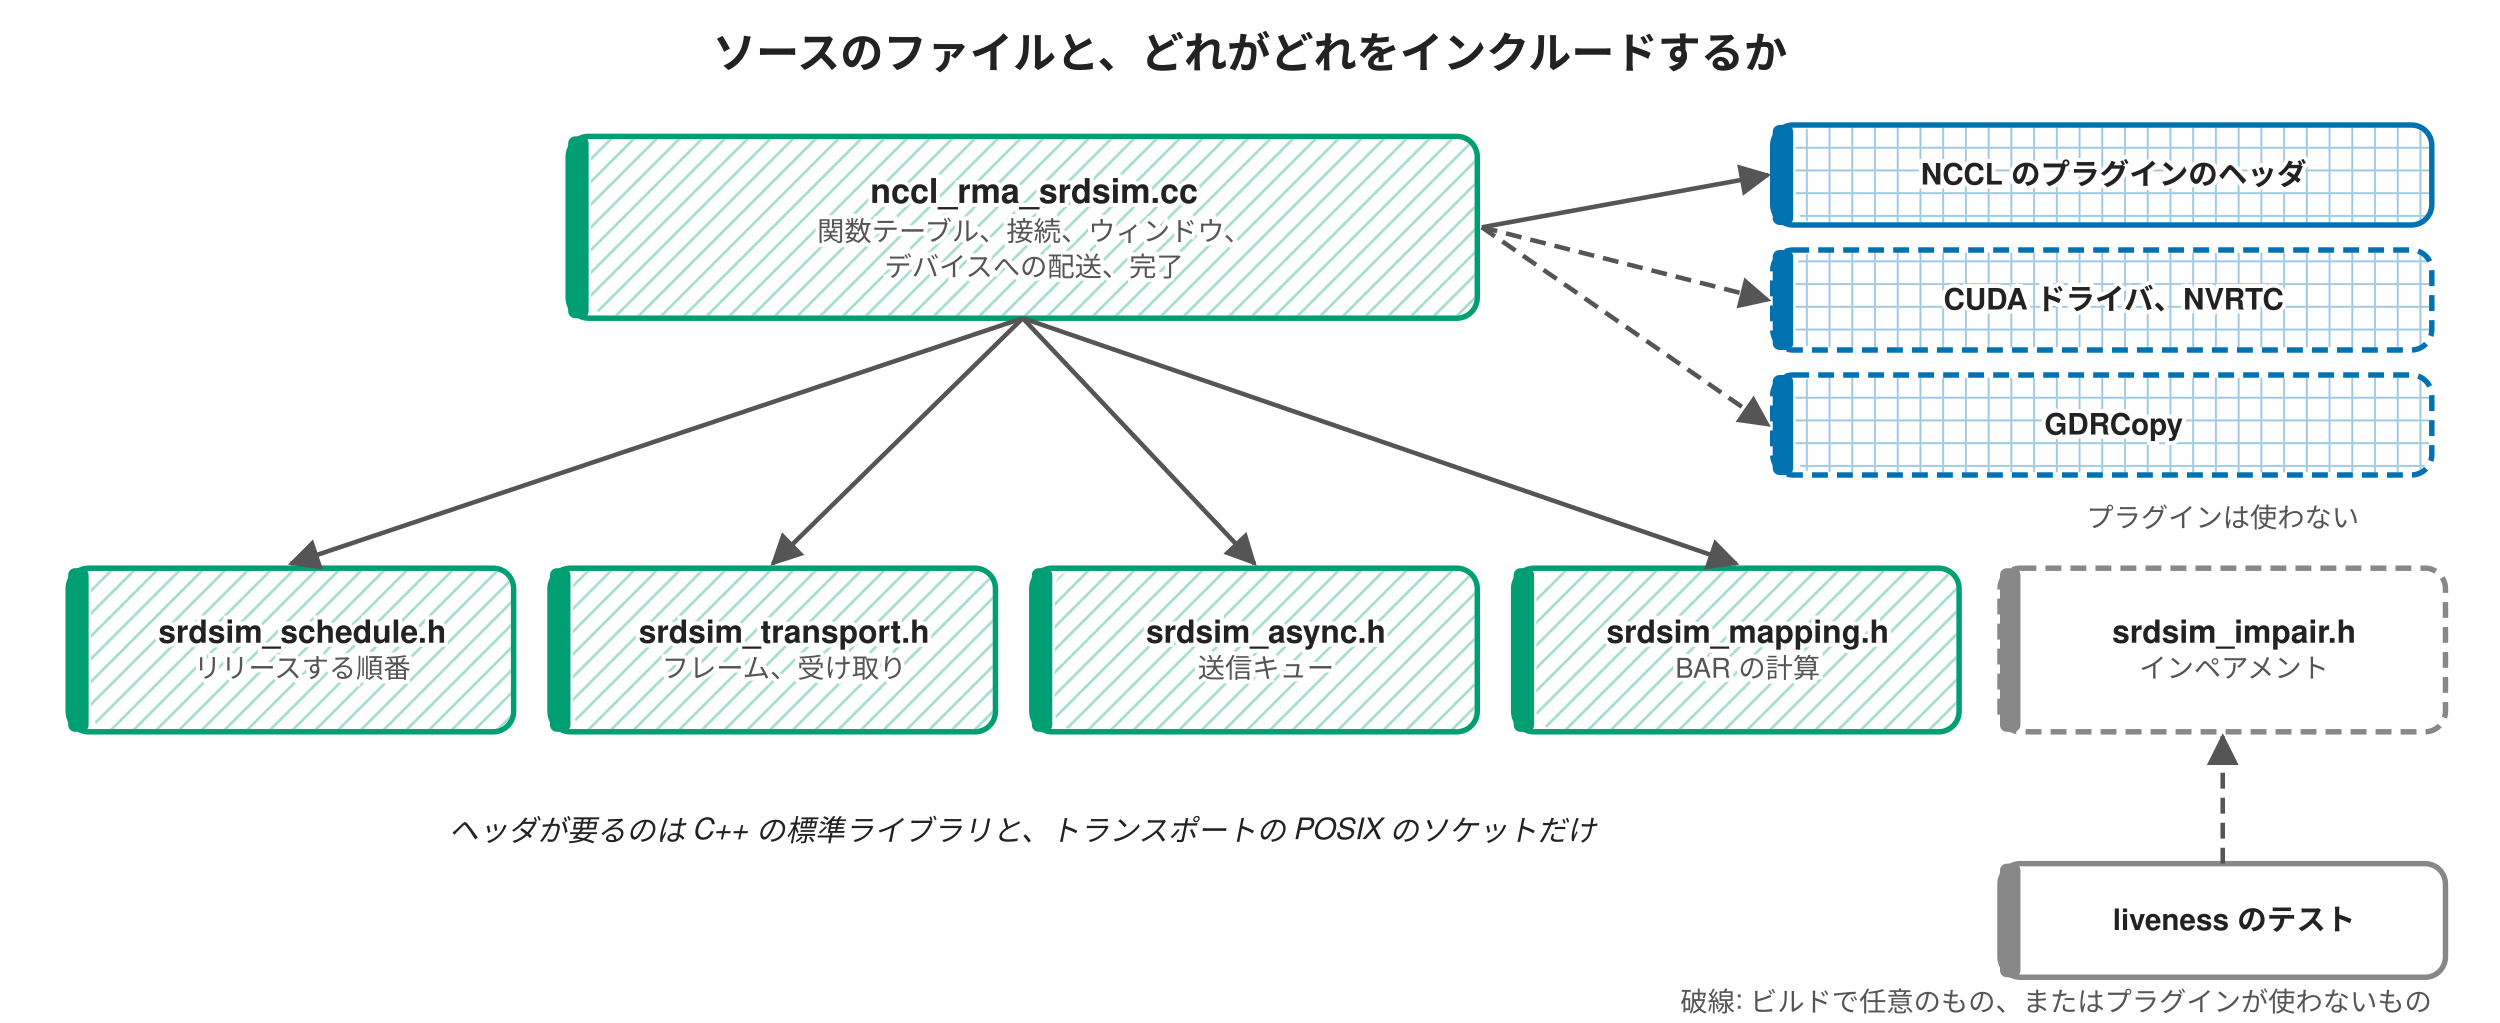
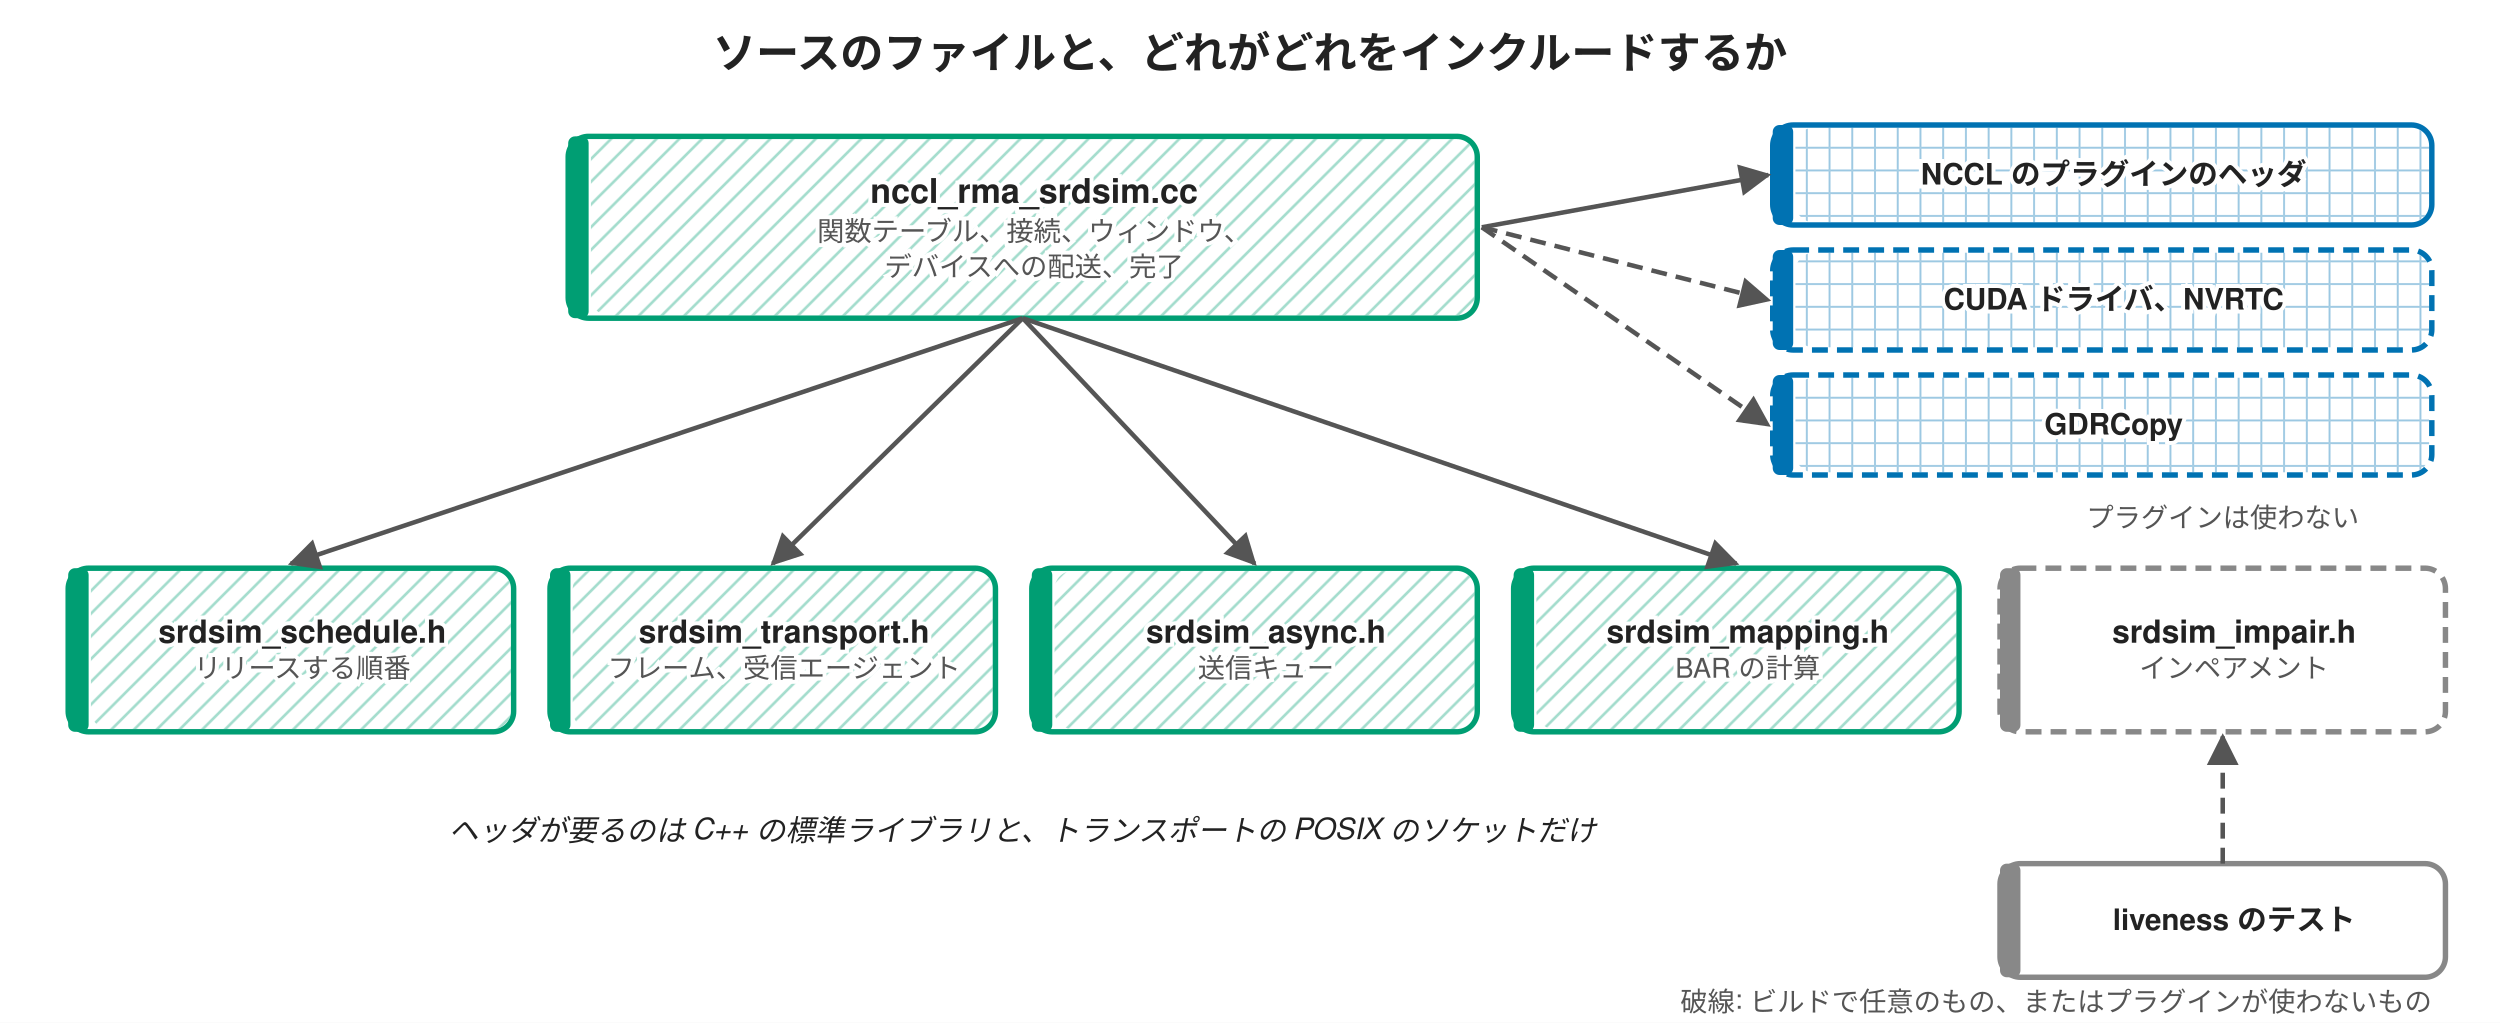
<svg xmlns="http://www.w3.org/2000/svg" width="1100" height="450" viewBox="0 0 1100 450">
  <defs>
    <pattern id="p-sim" width="10" height="10" patternUnits="userSpaceOnUse">
      <g stroke="#009E73" opacity="0.35">
        <path d="M-2,2 l4,-4 M0,10 l10,-10 M8,12 l4,-4" stroke-width="1.2" />
      </g>
    </pattern>
    <marker id="m13" viewBox="0 0 10 10" refX="9" refY="5" markerWidth="7" markerHeight="7" orient="auto-start-reverse">
      <path d="M0,0 L10,5 L0,10 z" fill="#555555" />
    </marker>
    <marker id="m19" viewBox="0 0 10 10" refX="9" refY="5" markerWidth="7" markerHeight="7" orient="auto-start-reverse">
      <path d="M0,0 L10,5 L0,10 z" fill="#555555" />
    </marker>
    <marker id="m25" viewBox="0 0 10 10" refX="9" refY="5" markerWidth="7" markerHeight="7" orient="auto-start-reverse">
      <path d="M0,0 L10,5 L0,10 z" fill="#555555" />
    </marker>
    <marker id="m31" viewBox="0 0 10 10" refX="9" refY="5" markerWidth="7" markerHeight="7" orient="auto-start-reverse">
      <path d="M0,0 L10,5 L0,10 z" fill="#555555" />
    </marker>
    <marker id="m40" viewBox="0 0 10 10" refX="9" refY="5" markerWidth="7" markerHeight="7" orient="auto-start-reverse">
      <path d="M0,0 L10,5 L0,10 z" fill="#555555" />
    </marker>
    <pattern id="p-nccl" width="10" height="10" patternUnits="userSpaceOnUse">
      <g stroke="#0072B2" opacity="0.35">
        <path d="M0,5 h10 M5,0 v10" stroke-width="0.9" />
      </g>
    </pattern>
    <marker id="m46" viewBox="0 0 10 10" refX="9" refY="5" markerWidth="7" markerHeight="7" orient="auto-start-reverse">
      <path d="M0,0 L10,5 L0,10 z" fill="#555555" />
    </marker>
    <marker id="m51" viewBox="0 0 10 10" refX="9" refY="5" markerWidth="7" markerHeight="7" orient="auto-start-reverse">
      <path d="M0,0 L10,5 L0,10 z" fill="#555555" />
    </marker>
    <marker id="m56" viewBox="0 0 10 10" refX="9" refY="5" markerWidth="7" markerHeight="7" orient="auto-start-reverse">
      <path d="M0,0 L10,5 L0,10 z" fill="#555555" />
    </marker>
  </defs>
  <rect x="0" y="0" width="1100" height="450" fill="#FFFFFF" />
  <text x="550.0" y="30.0" font-family="Helvetica, Arial, 'Hiragino Sans', 'Hiragino Kaku Gothic ProN', 'Noto Sans CJK JP', 'Noto Sans JP', sans-serif" font-size="19" font-weight="bold" text-anchor="middle" fill="#222222">ソースのファイルと、どれがどれをインクルードするか</text>
  <rect x="250" y="60" width="400" height="80" rx="9" fill="#FFFFFF" stroke="#009E73" stroke-width="2.4" />
  <rect x="260" y="61.2" width="388.8" height="77.6" rx="8" fill="url(#p-sim)" />
  <rect x="250" y="60" width="9" height="80" rx="3" fill="#009E73" />
  <text x="455.0" y="89.3" font-family="Helvetica, Arial, 'Hiragino Sans', 'Hiragino Kaku Gothic ProN', 'Noto Sans CJK JP', 'Noto Sans JP', sans-serif" font-size="15" font-weight="bold" text-anchor="middle" fill="#222222" stroke="#FFFFFF" stroke-width="3.5" paint-order="stroke">nccl_rma_srdsim.cc</text>
  <text x="455.0" y="106.0" font-family="Helvetica, Arial, 'Hiragino Sans', 'Hiragino Kaku Gothic ProN', 'Noto Sans CJK JP', 'Noto Sans JP', sans-serif" font-size="12" font-weight="normal" text-anchor="middle" fill="#555555" stroke="#FFFFFF" stroke-width="3.5" paint-order="stroke">関数テーブル、接続、ウィンドウ、</text>
  <text x="455.0" y="121.6" font-family="Helvetica, Arial, 'Hiragino Sans', 'Hiragino Kaku Gothic ProN', 'Noto Sans CJK JP', 'Noto Sans JP', sans-serif" font-size="12" font-weight="normal" text-anchor="middle" fill="#555555" stroke="#FFFFFF" stroke-width="3.5" paint-order="stroke">デバイスへの配送、完了</text>
  <rect x="30" y="250" width="196" height="72" rx="9" fill="#FFFFFF" stroke="#009E73" stroke-width="2.4" />
  <rect x="40" y="251.2" width="184.8" height="69.6" rx="8" fill="url(#p-sim)" />
  <rect x="30" y="250" width="9" height="72" rx="3" fill="#009E73" />
  <text x="133.0" y="282.8" font-family="Helvetica, Arial, 'Hiragino Sans', 'Hiragino Kaku Gothic ProN', 'Noto Sans CJK JP', 'Noto Sans JP', sans-serif" font-size="14" font-weight="bold" text-anchor="middle" fill="#222222" stroke="#FFFFFF" stroke-width="3.5" paint-order="stroke">srdsim_schedule.h</text>
  <text x="133.0" y="298.2" font-family="Helvetica, Arial, 'Hiragino Sans', 'Hiragino Kaku Gothic ProN', 'Noto Sans CJK JP', 'Noto Sans JP', sans-serif" font-size="12" font-weight="normal" text-anchor="middle" fill="#555555" stroke="#FFFFFF" stroke-width="3.5" paint-order="stroke">リリースする順番</text>
  <line x1="450" y1="140" x2="128" y2="248" stroke="#555555" stroke-width="2.0" marker-end="url(#m13)" />
  <rect x="242" y="250" width="196" height="72" rx="9" fill="#FFFFFF" stroke="#009E73" stroke-width="2.4" />
  <rect x="252" y="251.2" width="184.8" height="69.6" rx="8" fill="url(#p-sim)" />
  <rect x="242" y="250" width="9" height="72" rx="3" fill="#009E73" />
  <text x="345.0" y="282.8" font-family="Helvetica, Arial, 'Hiragino Sans', 'Hiragino Kaku Gothic ProN', 'Noto Sans CJK JP', 'Noto Sans JP', sans-serif" font-size="14" font-weight="bold" text-anchor="middle" fill="#222222" stroke="#FFFFFF" stroke-width="3.5" paint-order="stroke">srdsim_transport.h</text>
-   <text x="345.0" y="298.2" font-family="Helvetica, Arial, 'Hiragino Sans', 'Hiragino Kaku Gothic ProN', 'Noto Sans CJK JP', 'Noto Sans JP', sans-serif" font-size="12" font-weight="normal" text-anchor="middle" fill="#555555" stroke="#FFFFFF" stroke-width="3.5" paint-order="stroke">フレーム、受け取り</text>
+   <text x="345.0" y="298.2" font-family="Helvetica, Arial, 'Hiragino Sans', 'Hiragino Kaku Gothic ProN', 'Noto Sans CJK JP', 'Noto Sans JP', sans-serif" font-size="12" font-weight="normal" text-anchor="middle" fill="#555555" stroke="#FFFFFF" stroke-width="3.5" paint-order="stroke">フレーム、受信エージェント</text>
  <line x1="450" y1="140" x2="340" y2="248" stroke="#555555" stroke-width="2.0" marker-end="url(#m19)" />
  <rect x="454" y="250" width="196" height="72" rx="9" fill="#FFFFFF" stroke="#009E73" stroke-width="2.4" />
  <rect x="464" y="251.2" width="184.8" height="69.6" rx="8" fill="url(#p-sim)" />
  <rect x="454" y="250" width="9" height="72" rx="3" fill="#009E73" />
  <text x="557.0" y="282.8" font-family="Helvetica, Arial, 'Hiragino Sans', 'Hiragino Kaku Gothic ProN', 'Noto Sans CJK JP', 'Noto Sans JP', sans-serif" font-size="14" font-weight="bold" text-anchor="middle" fill="#222222" stroke="#FFFFFF" stroke-width="3.5" paint-order="stroke">srdsim_async.h</text>
  <text x="557.0" y="298.2" font-family="Helvetica, Arial, 'Hiragino Sans', 'Hiragino Kaku Gothic ProN', 'Noto Sans CJK JP', 'Noto Sans JP', sans-serif" font-size="12" font-weight="normal" text-anchor="middle" fill="#555555" stroke="#FFFFFF" stroke-width="3.5" paint-order="stroke">送信キュー</text>
  <line x1="450" y1="140" x2="552" y2="248" stroke="#555555" stroke-width="2.0" marker-end="url(#m25)" />
  <rect x="666" y="250" width="196" height="72" rx="9" fill="#FFFFFF" stroke="#009E73" stroke-width="2.4" />
  <rect x="676" y="251.2" width="184.8" height="69.6" rx="8" fill="url(#p-sim)" />
  <rect x="666" y="250" width="9" height="72" rx="3" fill="#009E73" />
  <text x="769.0" y="282.8" font-family="Helvetica, Arial, 'Hiragino Sans', 'Hiragino Kaku Gothic ProN', 'Noto Sans CJK JP', 'Noto Sans JP', sans-serif" font-size="14" font-weight="bold" text-anchor="middle" fill="#222222" stroke="#FFFFFF" stroke-width="3.5" paint-order="stroke">srdsim_mapping.h</text>
  <text x="769.0" y="298.2" font-family="Helvetica, Arial, 'Hiragino Sans', 'Hiragino Kaku Gothic ProN', 'Noto Sans CJK JP', 'Noto Sans JP', sans-serif" font-size="12" font-weight="normal" text-anchor="middle" fill="#555555" stroke="#FFFFFF" stroke-width="3.5" paint-order="stroke">BAR の計算</text>
  <line x1="450" y1="140" x2="764" y2="248" stroke="#555555" stroke-width="2.0" marker-end="url(#m31)" />
  <text x="450.0" y="370.0" font-family="Helvetica, Arial, 'Hiragino Sans', 'Hiragino Kaku Gothic ProN', 'Noto Sans CJK JP', 'Noto Sans JP', sans-serif" font-size="13" font-weight="normal" text-anchor="middle" fill="#222222" font-style="italic">ヘッダが要るのは C++ の標準ライブラリと、トランスポートの POSIX のソケットだけ</text>
  <rect x="880" y="250" width="196" height="72" rx="9" fill="#FFFFFF" stroke="#888888" stroke-width="2.4" stroke-dasharray="7 4" />
  <rect x="880" y="250" width="9" height="72" rx="3" fill="#888888" />
  <text x="983.0" y="282.8" font-family="Helvetica, Arial, 'Hiragino Sans', 'Hiragino Kaku Gothic ProN', 'Noto Sans CJK JP', 'Noto Sans JP', sans-serif" font-size="14" font-weight="bold" text-anchor="middle" fill="#222222" stroke="#FFFFFF" stroke-width="3.5" paint-order="stroke">srdsim_impair.h</text>
  <text x="983.0" y="298.2" font-family="Helvetica, Arial, 'Hiragino Sans', 'Hiragino Kaku Gothic ProN', 'Noto Sans CJK JP', 'Noto Sans JP', sans-serif" font-size="12" font-weight="normal" text-anchor="middle" fill="#555555" stroke="#FFFFFF" stroke-width="3.5" paint-order="stroke">インペアメント</text>
  <rect x="880" y="380" width="196" height="50" rx="9" fill="#FFFFFF" stroke="#888888" stroke-width="2.4" />
  <rect x="880" y="380" width="9" height="50" rx="3" fill="#888888" />
  <text x="983.0" y="409.2" font-family="Helvetica, Arial, 'Hiragino Sans', 'Hiragino Kaku Gothic ProN', 'Noto Sans CJK JP', 'Noto Sans JP', sans-serif" font-size="13" font-weight="bold" text-anchor="middle" fill="#222222" stroke="#FFFFFF" stroke-width="3.5" paint-order="stroke">liveness のテスト</text>
  <line x1="978" y1="380" x2="978" y2="324" stroke="#555555" stroke-width="2.0" stroke-dasharray="7 4" marker-end="url(#m40)" />
  <text x="978.0" y="232.0" font-family="Helvetica, Arial, 'Hiragino Sans', 'Hiragino Kaku Gothic ProN', 'Noto Sans CJK JP', 'Noto Sans JP', sans-serif" font-size="12" font-weight="normal" text-anchor="middle" fill="#555555">プラグインは使わない</text>
  <rect x="780" y="55" width="290" height="44" rx="9" fill="#FFFFFF" stroke="#0072B2" stroke-width="2.4" />
  <rect x="790" y="56.2" width="278.8" height="41.6" rx="8" fill="url(#p-nccl)" />
  <rect x="780" y="55" width="9" height="44" rx="3" fill="#0072B2" />
  <text x="930.0" y="81.2" font-family="Helvetica, Arial, 'Hiragino Sans', 'Hiragino Kaku Gothic ProN', 'Noto Sans CJK JP', 'Noto Sans JP', sans-serif" font-size="13" font-weight="bold" text-anchor="middle" fill="#222222" stroke="#FFFFFF" stroke-width="3.5" paint-order="stroke">NCCL のプラグインのヘッダ</text>
  <line x1="652" y1="100" x2="778" y2="77" stroke="#555555" stroke-width="2.0" marker-end="url(#m46)" />
  <rect x="780" y="110" width="290" height="44" rx="9" fill="#FFFFFF" stroke="#0072B2" stroke-width="2.4" stroke-dasharray="7 4" />
  <rect x="790" y="111.2" width="278.8" height="41.6" rx="8" fill="url(#p-nccl)" />
  <rect x="780" y="110" width="9" height="44" rx="3" fill="#0072B2" />
  <text x="930.0" y="136.2" font-family="Helvetica, Arial, 'Hiragino Sans', 'Hiragino Kaku Gothic ProN', 'Noto Sans CJK JP', 'Noto Sans JP', sans-serif" font-size="13" font-weight="bold" text-anchor="middle" fill="#222222" stroke="#FFFFFF" stroke-width="3.5" paint-order="stroke">CUDA ドライバ、NVRTC</text>
  <line x1="652" y1="100" x2="778" y2="132" stroke="#555555" stroke-width="2.0" stroke-dasharray="7 4" marker-end="url(#m51)" />
  <rect x="780" y="165" width="290" height="44" rx="9" fill="#FFFFFF" stroke="#0072B2" stroke-width="2.4" stroke-dasharray="7 4" />
  <rect x="790" y="166.2" width="278.8" height="41.6" rx="8" fill="url(#p-nccl)" />
  <rect x="780" y="165" width="9" height="44" rx="3" fill="#0072B2" />
  <text x="930.0" y="191.2" font-family="Helvetica, Arial, 'Hiragino Sans', 'Hiragino Kaku Gothic ProN', 'Noto Sans CJK JP', 'Noto Sans JP', sans-serif" font-size="13" font-weight="bold" text-anchor="middle" fill="#222222" stroke="#FFFFFF" stroke-width="3.5" paint-order="stroke">GDRCopy</text>
  <line x1="652" y1="100" x2="778" y2="187" stroke="#555555" stroke-width="2.0" stroke-dasharray="7 4" marker-end="url(#m56)" />
  <text x="1070.0" y="445.0" font-family="Helvetica, Arial, 'Hiragino Sans', 'Hiragino Kaku Gothic ProN', 'Noto Sans CJK JP', 'Noto Sans JP', sans-serif" font-size="12" font-weight="normal" text-anchor="end" fill="#555555">破線: ビルドで任意のもの、またはプラグインが使わないもの</text>
</svg>
